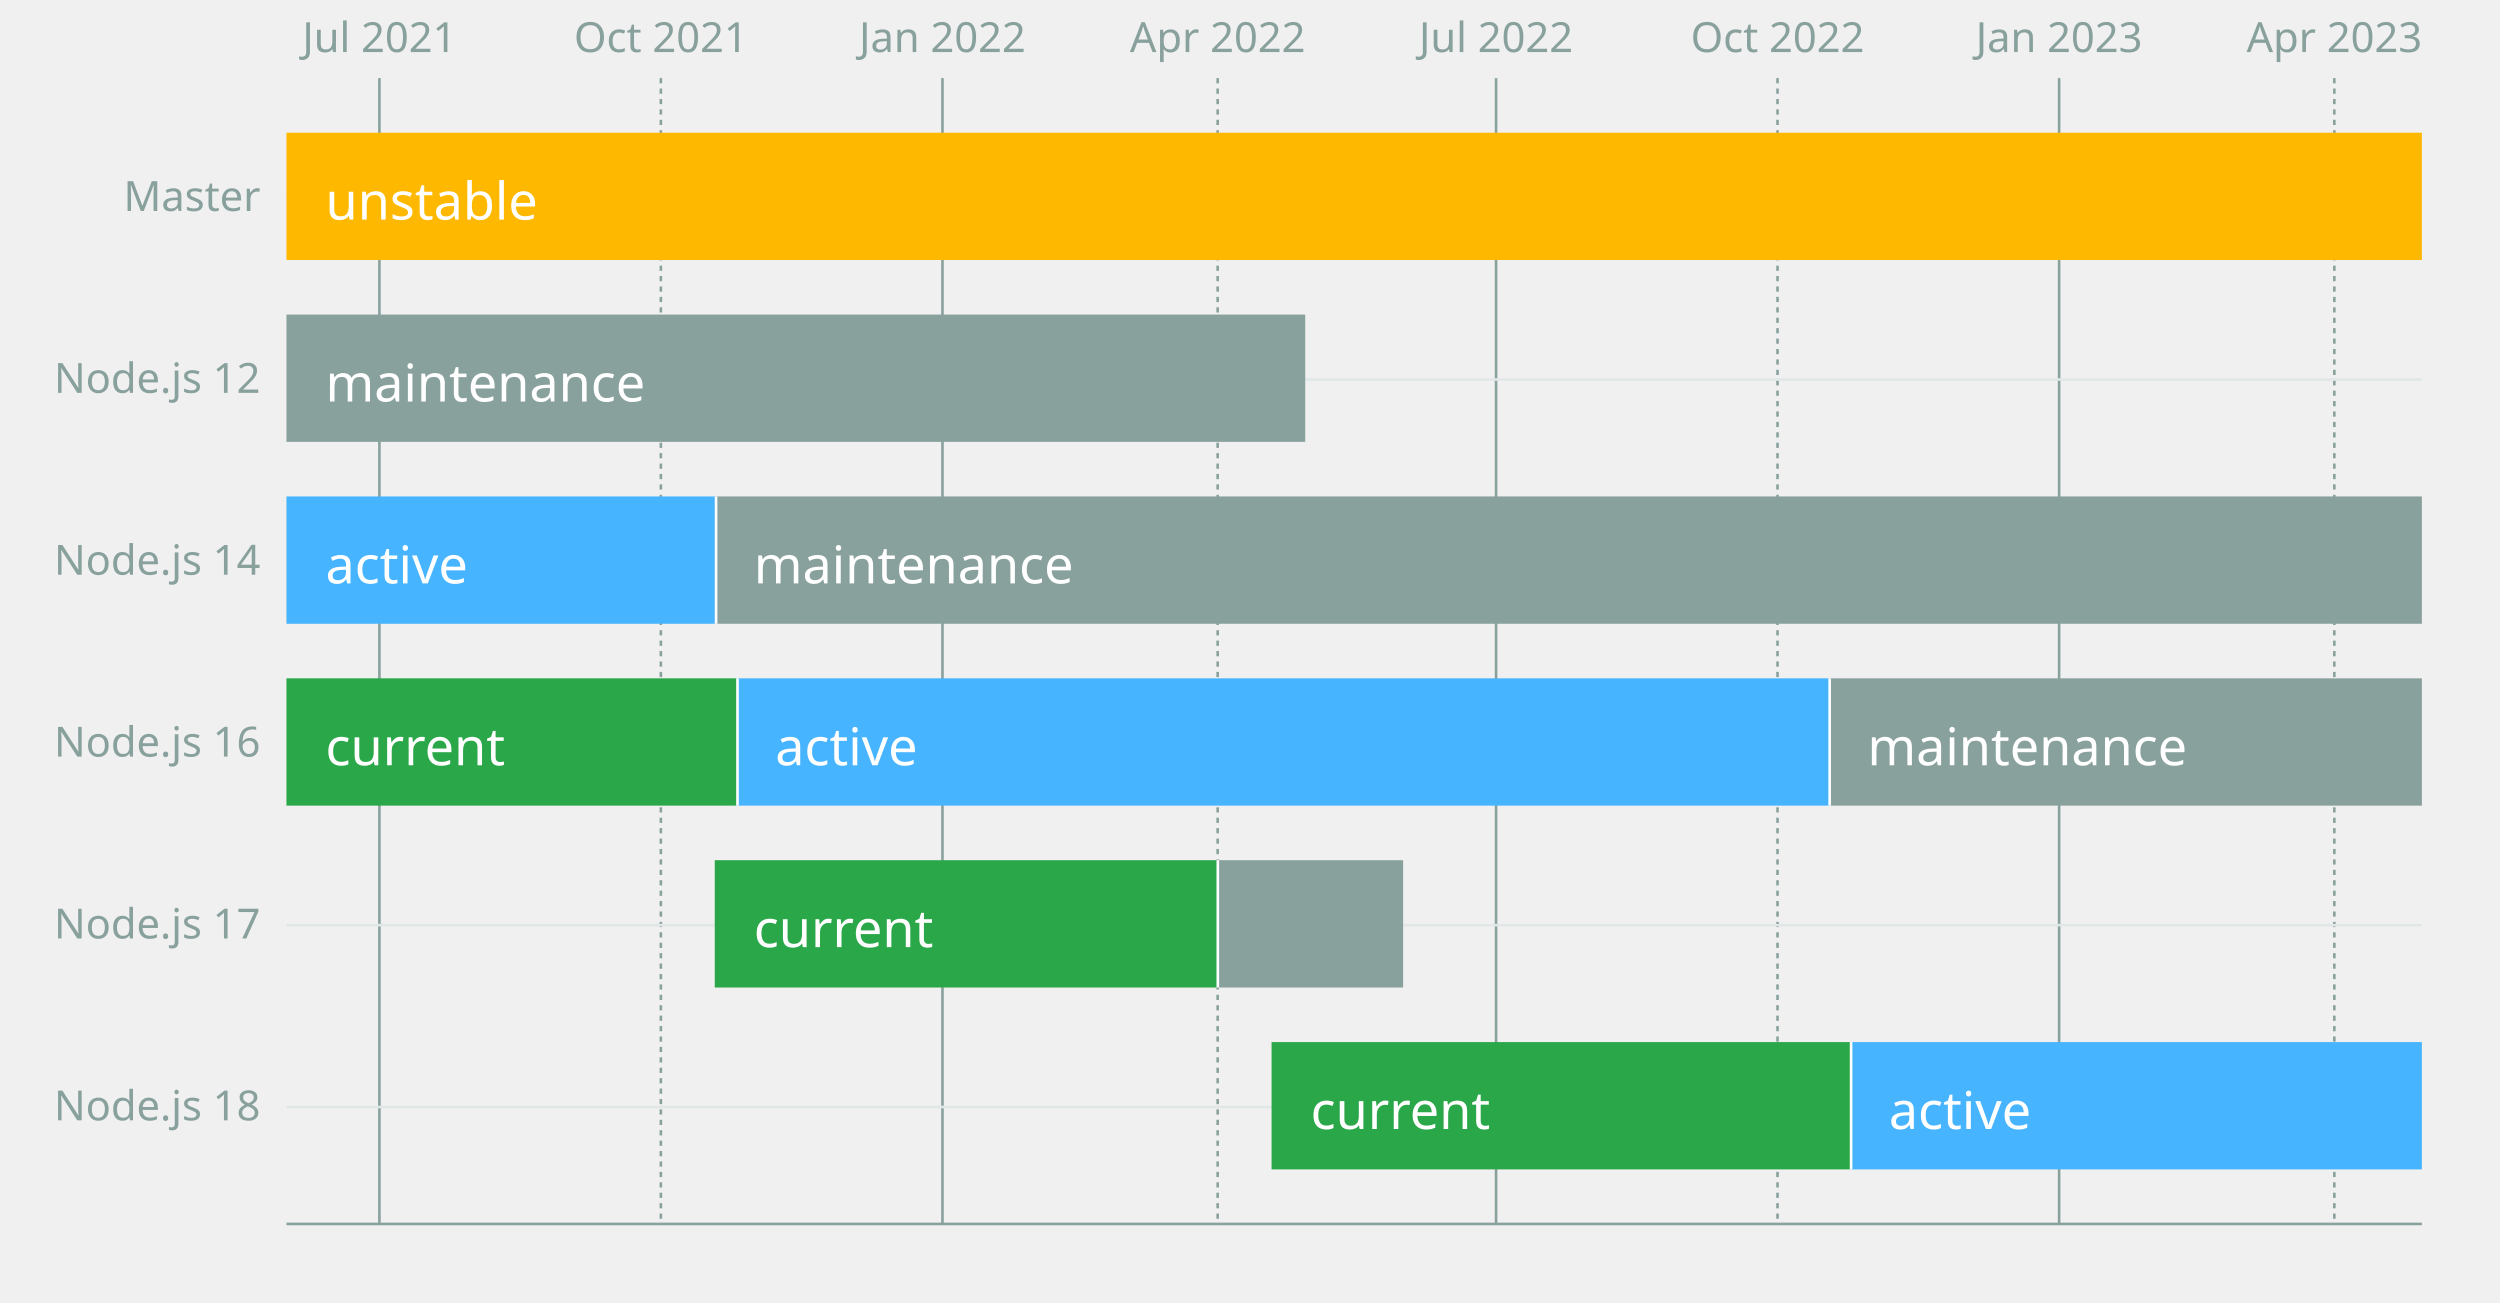
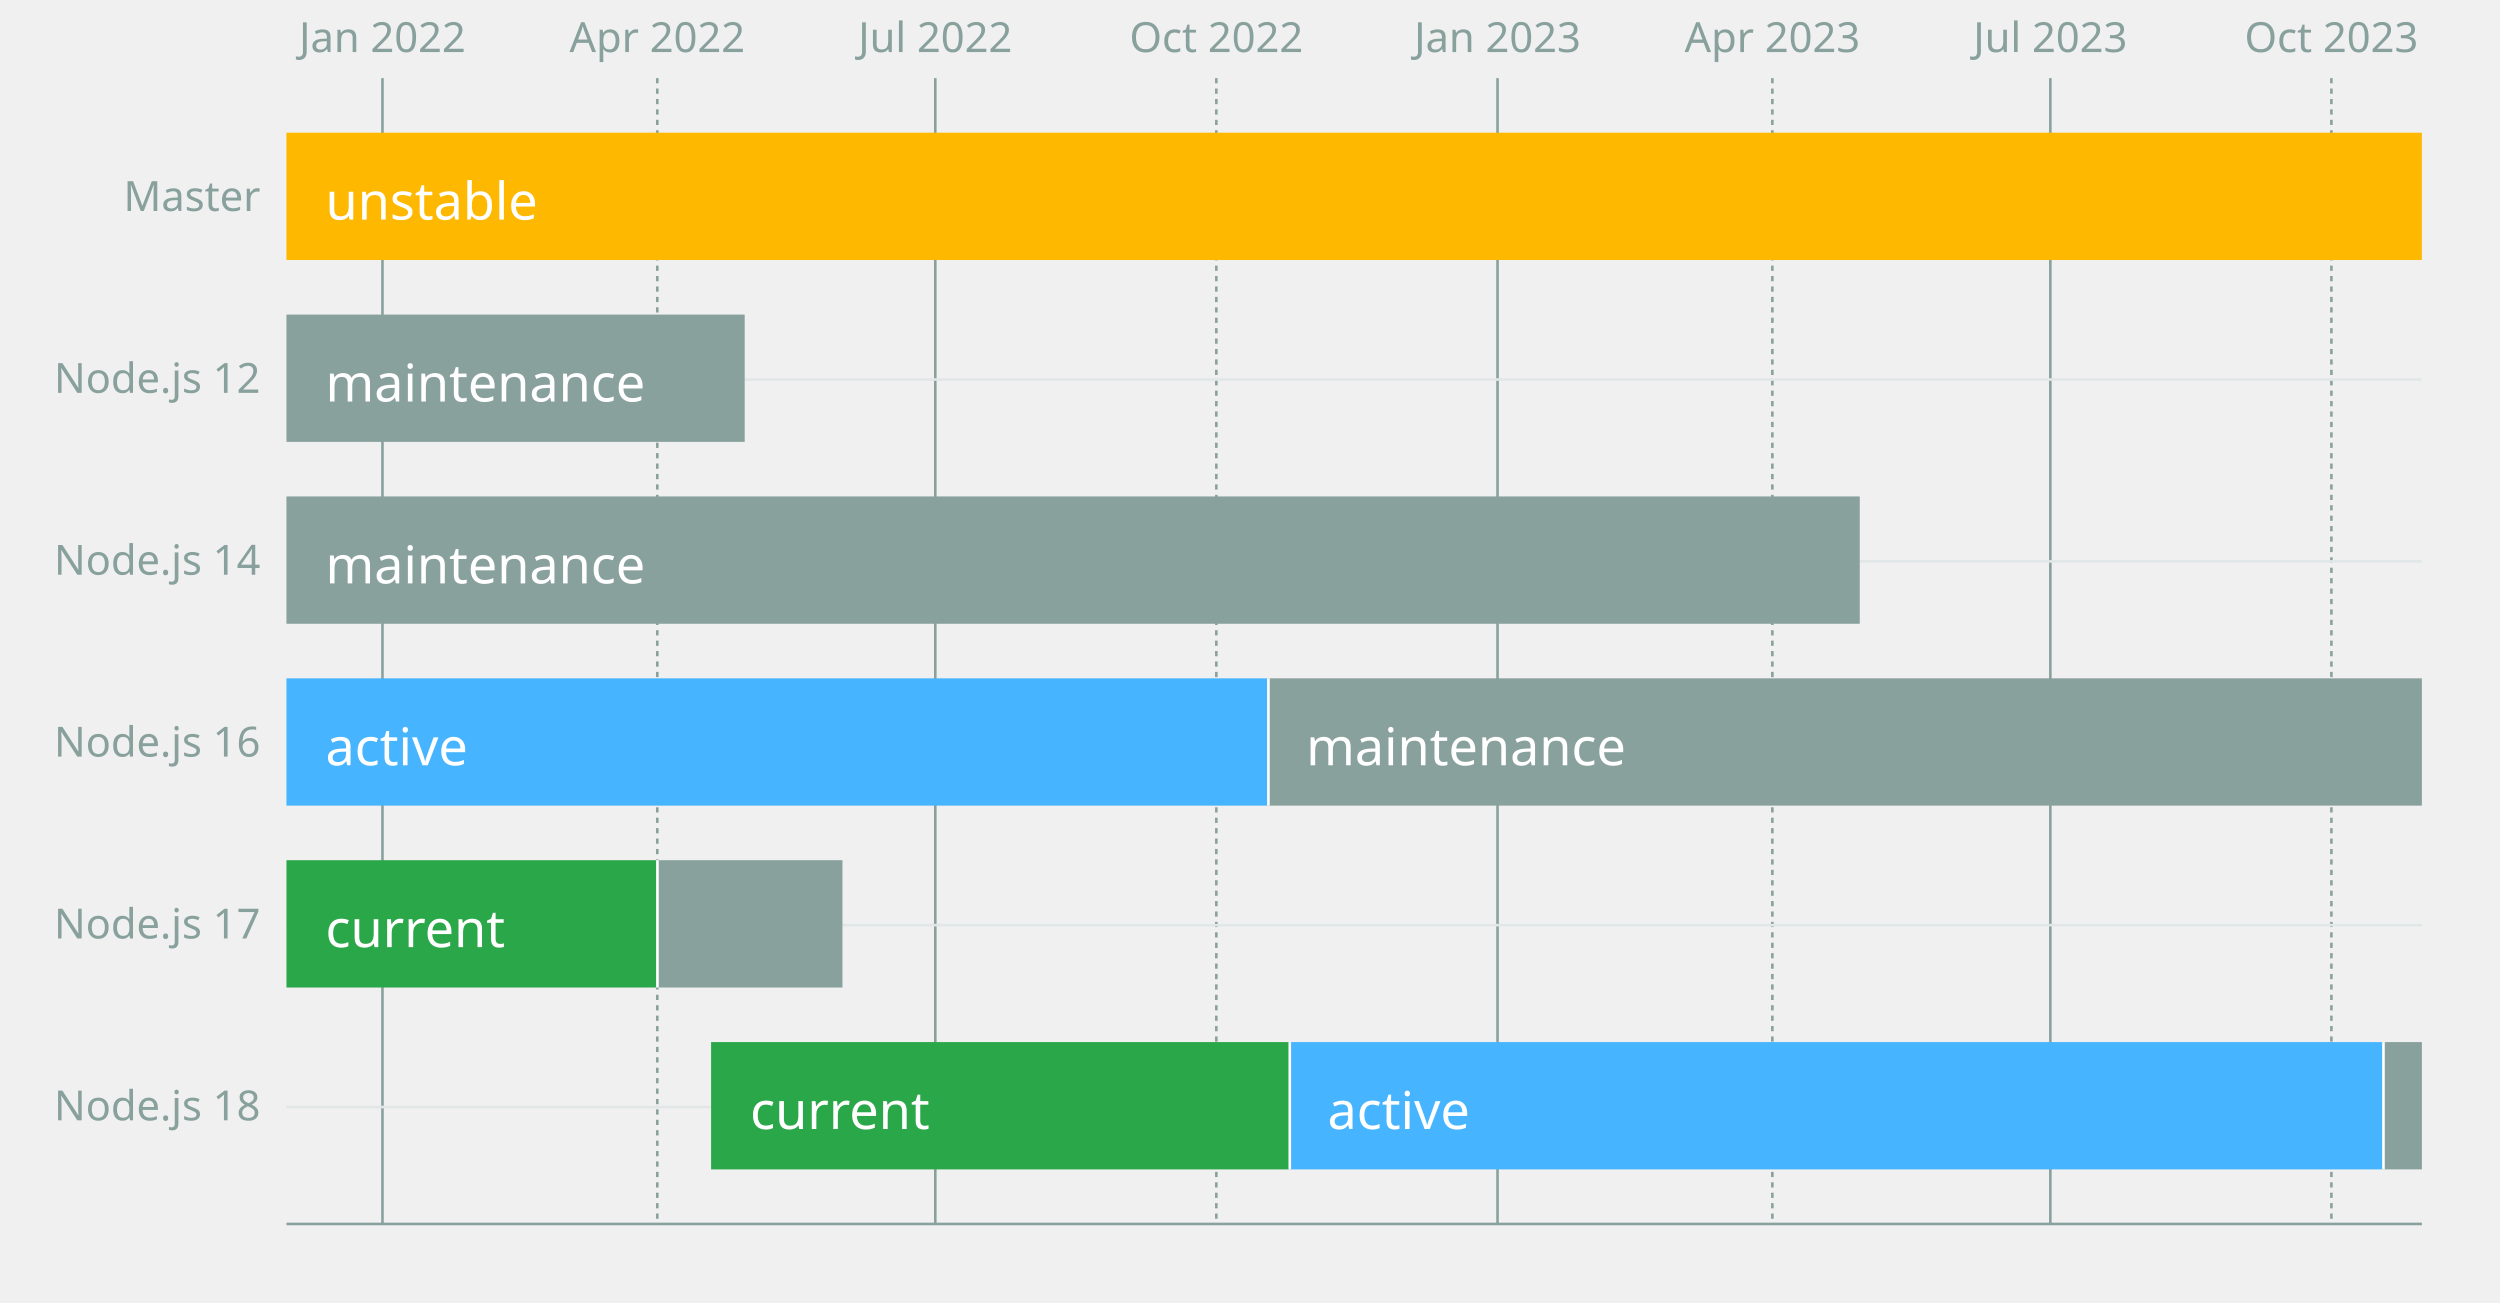
<svg xmlns="http://www.w3.org/2000/svg" width="960" height="500">
  <defs>
    <style>.current{fill:#2aa748}.active{fill:#47b4ff}.maintenance,.tick text{fill:#89a19d}.unstable{fill:#ffb800}.bar-join,.label{fill:#fff}.bar-join.current{display:none}.tick text{font:16px sans-serif}.axis--y .tick text{text-anchor:end}.label{font:20px sans-serif;font-weight:100;text-anchor:start;dominant-baseline:middle;text-transform:uppercase}</style>
  </defs>
  <g id="bar-container">
    <g class="axis axis--x" fill="none" font-size="10" font-family="sans-serif" text-anchor="middle">
      <g class="tick">
-         <path stroke="#89a19d" d="M.5 0v440" transform="translate(145.195 30)" />
-         <text fill="#000" x=".5" dy="-10" transform="translate(145.195 30)">Jul 2021</text>
+         <path stroke="#89a19d" d="M.5 0v440" transform="translate(146.366 30)" />
+         <text fill="#000" x=".5" dy="-10" transform="translate(146.366 30)">Jan 2022</text>
      </g>
      <g class="tick">
-         <path stroke="#89a19d" stroke-dasharray="2,2" d="M.5 0v440" transform="translate(253.275 30)" />
-         <text fill="#000" x=".5" dy="-10" transform="translate(253.275 30)">Oct 2021</text>
+         <path stroke="#89a19d" stroke-dasharray="2,2" d="M.5 0v440" transform="translate(251.897 30)" />
+         <text fill="#000" x=".5" dy="-10" transform="translate(251.897 30)">Apr 2022</text>
      </g>
      <g class="tick">
-         <path stroke="#89a19d" d="M.5 0v440" transform="translate(361.404 30)" />
-         <text fill="#000" x=".5" dy="-10" transform="translate(361.404 30)">Jan 2022</text>
+         <path stroke="#89a19d" d="M.5 0v440" transform="translate(358.65 30)" />
+         <text fill="#000" x=".5" dy="-10" transform="translate(358.65 30)">Jul 2022</text>
      </g>
      <g class="tick">
-         <path stroke="#89a19d" stroke-dasharray="2,2" d="M.5 0v440" transform="translate(467.086 30)" />
-         <text fill="#000" x=".5" dy="-10" transform="translate(467.086 30)">Apr 2022</text>
+         <path stroke="#89a19d" stroke-dasharray="2,2" d="M.5 0v440" transform="translate(466.575 30)" />
+         <text fill="#000" x=".5" dy="-10" transform="translate(466.575 30)">Oct 2022</text>
      </g>
      <g class="tick">
-         <path stroke="#89a19d" d="M.5 0v440" transform="translate(573.991 30)" />
-         <text fill="#000" x=".5" dy="-10" transform="translate(573.991 30)">Jul 2022</text>
+         <path stroke="#89a19d" d="M.5 0v440" transform="translate(574.55 30)" />
+         <text fill="#000" x=".5" dy="-10" transform="translate(574.55 30)">Jan 2023</text>
      </g>
      <g class="tick">
-         <path stroke="#89a19d" stroke-dasharray="2,2" d="M.5 0v440" transform="translate(682.071 30)" />
-         <text fill="#000" x=".5" dy="-10" transform="translate(682.071 30)">Oct 2022</text>
+         <path stroke="#89a19d" stroke-dasharray="2,2" d="M.5 0v440" transform="translate(680.08 30)" />
+         <text fill="#000" x=".5" dy="-10" transform="translate(680.08 30)">Apr 2023</text>
      </g>
      <g class="tick">
-         <path stroke="#89a19d" d="M.5 0v440" transform="translate(790.2 30)" />
-         <text fill="#000" x=".5" dy="-10" transform="translate(790.2 30)">Jan 2023</text>
+         <path stroke="#89a19d" d="M.5 0v440" transform="translate(786.832 30)" />
+         <text fill="#000" x=".5" dy="-10" transform="translate(786.832 30)">Jul 2023</text>
      </g>
      <g class="tick">
-         <path stroke="#89a19d" stroke-dasharray="2,2" d="M.5 0v440" transform="translate(895.882 30)" />
-         <text fill="#000" x=".5" dy="-10" transform="translate(895.882 30)">Apr 2023</text>
+         <path stroke="#89a19d" stroke-dasharray="2,2" d="M.5 0v440" transform="translate(894.758 30)" />
+         <text fill="#000" x=".5" dy="-10" transform="translate(894.758 30)">Oct 2023</text>
      </g>
    </g>
    <g class="axis axis--y" fill="none" font-size="10" font-family="sans-serif">
      <g class="tick">
        <path stroke="#e1e7e7" d="M0 .5h820" transform="translate(110 75.397)" />
        <text fill="#000" y=".5" dy=".32em" dx="-10" transform="translate(110 75.397)">Master</text>
      </g>
      <g class="tick">
        <path stroke="#e1e7e7" d="M0 .5h820" transform="translate(110 145.238)" />
        <text fill="#000" y=".5" dy=".32em" dx="-10" transform="translate(110 145.238)">Node.js 12</text>
      </g>
      <g class="tick">
        <path stroke="#e1e7e7" d="M0 .5h820" transform="translate(110 215.08)" />
        <text fill="#000" y=".5" dy=".32em" dx="-10" transform="translate(110 215.08)">Node.js 14</text>
      </g>
      <g class="tick">
        <path stroke="#e1e7e7" d="M0 .5h820" transform="translate(110 284.92)" />
        <text fill="#000" y=".5" dy=".32em" dx="-10" transform="translate(110 284.92)">Node.js 16</text>
      </g>
      <g class="tick">
        <path stroke="#e1e7e7" d="M0 .5h820" transform="translate(110 354.762)" />
        <text fill="#000" y=".5" dy=".32em" dx="-10" transform="translate(110 354.762)">Node.js 17</text>
      </g>
      <g class="tick">
        <path stroke="#e1e7e7" d="M0 .5h820" transform="translate(110 424.603)" />
        <text fill="#000" y=".5" dy=".32em" dx="-10" transform="translate(110 424.603)">Node.js 18</text>
      </g>
      <path stroke="#89a19d" d="M0 440h820" transform="translate(110 30)" />
    </g>
    <path class="bar unstable" d="M0 20.952h820v48.889H0z" transform="translate(110 30)" />
    <text class="label" x="15" y="47.397" style="opacity:1" transform="translate(110 30)">unstable</text>
-     <path class="bar maintenance" d="M0 90.794h391.203v48.889H0z" transform="translate(110 30)" />
+     <path class="bar maintenance" d="M0 90.794h175.966v48.889H0z" transform="translate(110 30)" />
    <text class="label" x="15" y="117.238" style="opacity:1" transform="translate(110 30)">maintenance</text>
-     <path class="bar maintenance" d="M164.47 160.635H820v48.889H164.47z" transform="translate(110 30)" />
-     <path class="bar-join maintenance" style="opacity:1" d="M163.47 160.635h2v48.889h-2z" transform="translate(110 30)" />
-     <text class="label" x="179.47" y="187.079" style="opacity:1" transform="translate(110 30)">maintenance</text>
-     <path class="bar active" d="M0 160.635h164.47v48.889H0z" transform="translate(110 30)" />
-     <text class="label" x="15" y="187.079" style="opacity:1" transform="translate(110 30)">active</text>
-     <path class="bar maintenance" d="M592.092 230.476H820v48.889H592.092z" transform="translate(110 30)" />
-     <path class="bar-join maintenance" style="opacity:1" d="M591.092 230.476h2v48.889h-2z" transform="translate(110 30)" />
-     <text class="label" x="607.092" y="256.921" style="opacity:1" transform="translate(110 30)">maintenance</text>
-     <g>
-       <path class="bar active" d="M172.693 230.476h419.398v48.889H172.693z" transform="translate(110 30)" />
-       <path class="bar-join active" style="opacity:1" d="M171.693 230.476h2v48.889h-2z" transform="translate(110 30)" />
-       <text class="label" x="187.693" y="256.921" style="opacity:1" transform="translate(110 30)">active</text>
-     </g>
-     <g>
-       <path class="bar current" d="M0 230.476h172.693v48.889H0z" transform="translate(110 30)" />
-       <text class="label" x="15" y="256.921" style="opacity:1" transform="translate(110 30)">current</text>
-     </g>
-     <g>
-       <path class="bar maintenance" d="M357.135 300.317h71.662v48.889h-71.662z" transform="translate(110 30)" />
-       <path class="bar-join maintenance" style="opacity:1" d="M356.135 300.317h2v48.889h-2z" transform="translate(110 30)" />
-     </g>
-     <g>
-       <path class="bar current" d="M164.47 300.317h192.665v48.889H164.47z" transform="translate(110 30)" />
-       <text class="label" x="179.47" y="326.762" style="opacity:1" transform="translate(110 30)">current</text>
-     </g>
-     <g>
-       <path class="bar active" d="M600.315 370.159H820v48.889H600.315z" transform="translate(110 30)" />
-       <path class="bar-join active" style="opacity:1" d="M599.315 370.159h2v48.889h-2z" transform="translate(110 30)" />
-       <text class="label" x="615.315" y="396.603" style="opacity:1" transform="translate(110 30)">active</text>
-     </g>
-     <g>
-       <path class="bar current" d="M378.281 370.159h222.034v48.889H378.281z" transform="translate(110 30)" />
-       <text class="label" x="393.281" y="396.603" style="opacity:1" transform="translate(110 30)">current</text>
-     </g>
+     <path class="bar maintenance" d="M0 160.635h604.149v48.889H0z" transform="translate(110 30)" />
+     <text class="label" x="15" y="187.079" style="opacity:1" transform="translate(110 30)">maintenance</text>
+     <path class="bar maintenance" d="M376.567 230.476H820v48.889H376.567z" transform="translate(110 30)" />
+     <path class="bar-join maintenance" style="opacity:1" d="M375.567 230.476h2v48.889h-2z" transform="translate(110 30)" />
+     <text class="label" x="391.567" y="256.921" style="opacity:1" transform="translate(110 30)">maintenance</text>
+     <path class="bar active" d="M0 230.476h376.567v48.889H0z" transform="translate(110 30)" />
+     <text class="label" x="15" y="256.921" style="opacity:1" transform="translate(110 30)">active</text>
+     <path class="bar maintenance" d="M141.946 300.317h71.559v48.889h-71.559z" transform="translate(110 30)" />
+     <path class="bar-join maintenance" style="opacity:1" d="M140.946 300.317h2v48.889h-2z" transform="translate(110 30)" />
+     <path class="bar current" d="M0 300.317h141.946v48.889H0z" transform="translate(110 30)" />
+     <text class="label" x="15" y="326.762" style="opacity:1" transform="translate(110 30)">current</text>
+     <path class="bar maintenance" d="M804.75 370.159H820v48.889h-15.25z" transform="translate(110 30)" />
+     <path class="bar-join maintenance" style="opacity:1" d="M803.75 370.159h2v48.889h-2z" transform="translate(110 30)" />
+     <path class="bar active" d="M384.778 370.159h419.971v48.889H384.778z" transform="translate(110 30)" />
+     <path class="bar-join active" style="opacity:1" d="M383.778 370.159h2v48.889h-2z" transform="translate(110 30)" />
+     <text class="label" x="399.778" y="396.603" style="opacity:1" transform="translate(110 30)">active</text>
+     <path class="bar current" d="M163.062 370.159h221.717v48.889H163.062z" transform="translate(110 30)" />
+     <text class="label" x="178.062" y="396.603" style="opacity:1" transform="translate(110 30)">current</text>
  </g>
</svg>
